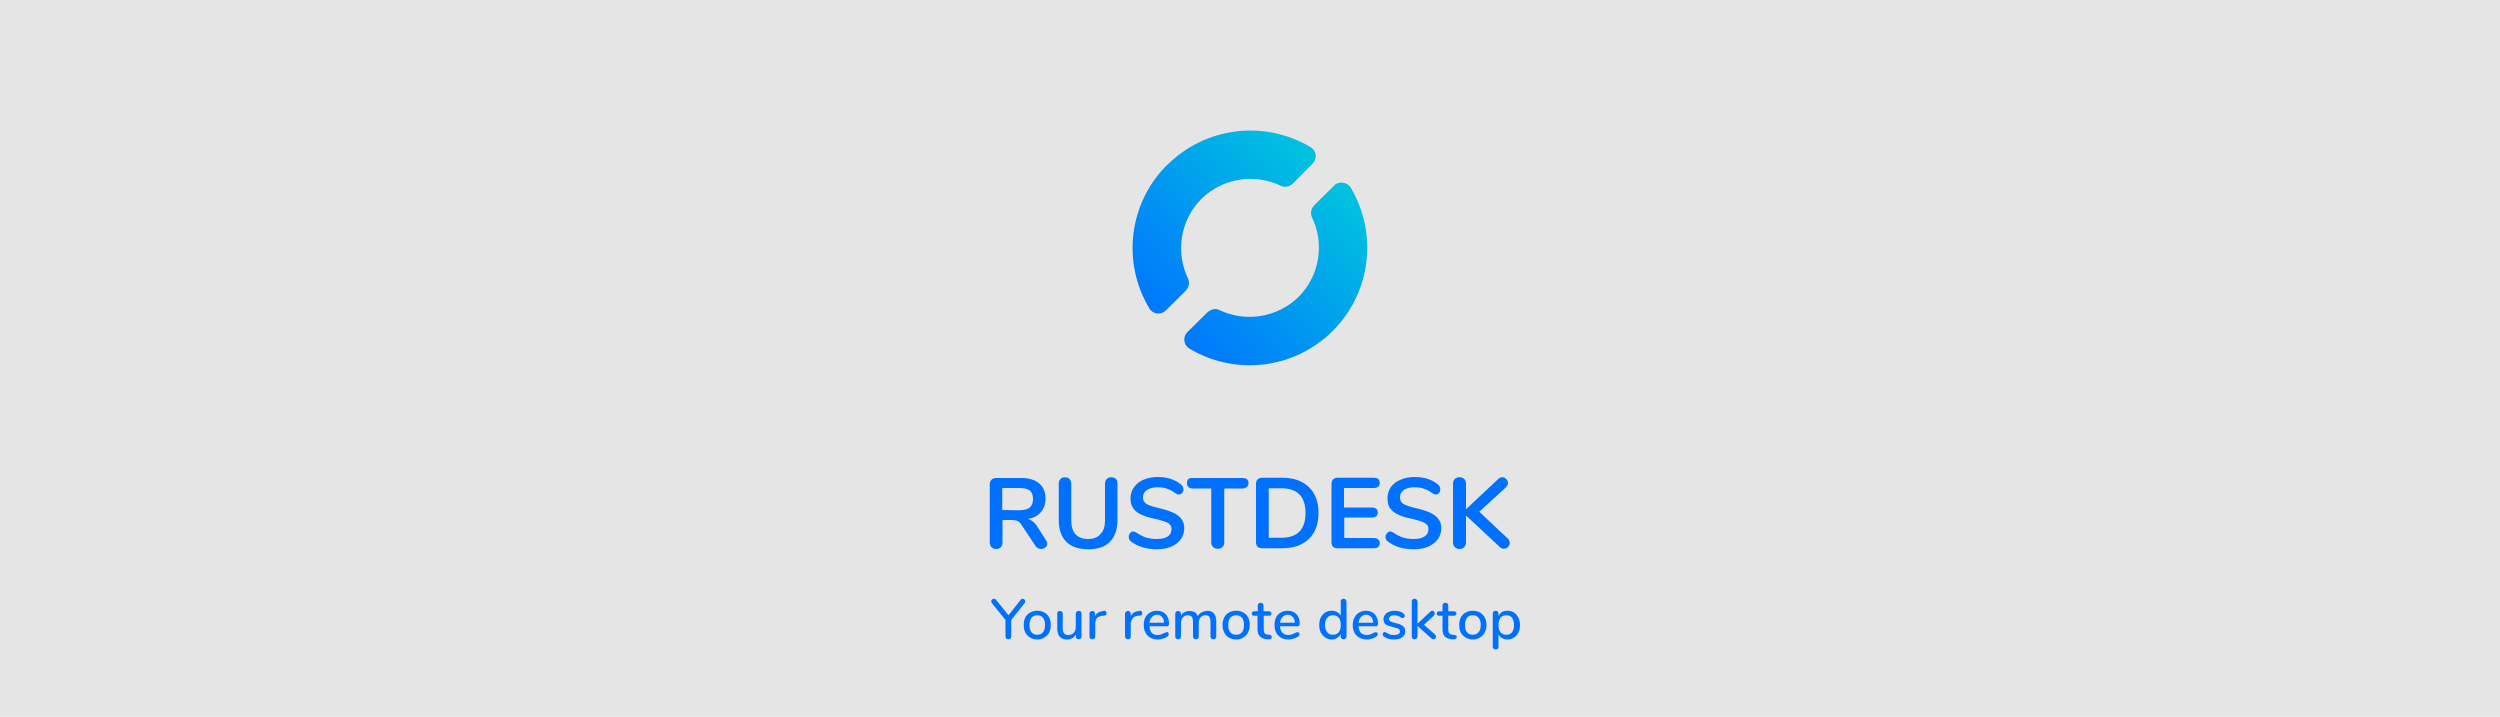
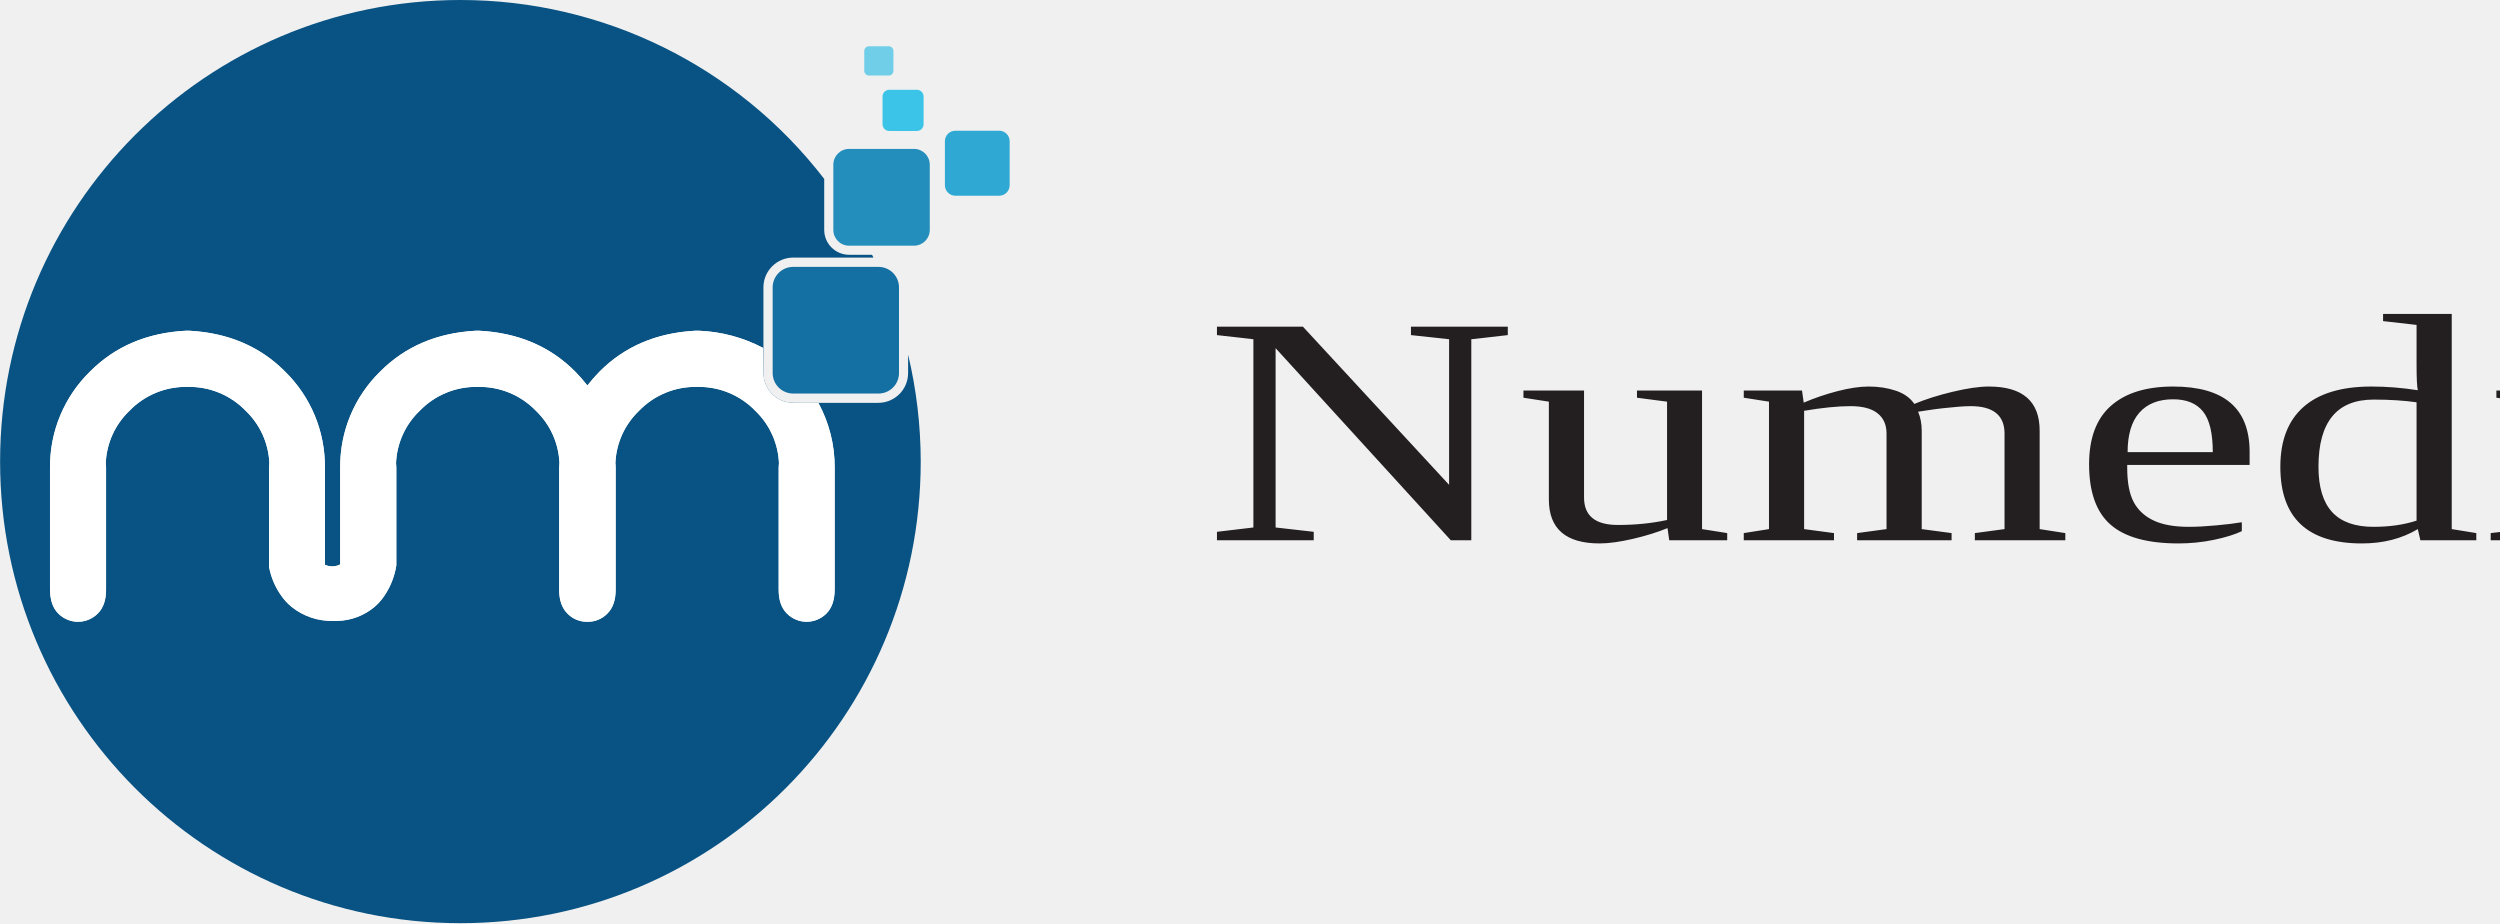
- <svg xmlns="http://www.w3.org/2000/svg" xmlns:xlink="http://www.w3.org/1999/xlink" xml:space="preserve" width="1000" height="286.6" style="clip-rule:evenodd;fill-rule:evenodd;stroke-linejoin:round;stroke-miterlimit:1.414">
-   <path d="M0 0h1000v286.6H0z" style="opacity:1;fill:#e5e5e5;fill-opacity:1;fill-rule:evenodd;stroke:none;stroke-width:.143px;stroke-linecap:butt;stroke-linejoin:miter;stroke-miterlimit:4;stroke-dasharray:none;stroke-dashoffset:0;stroke-opacity:1;marker:none" />
+ <svg xmlns="http://www.w3.org/2000/svg" id="Layer_1" data-name="Layer 1" viewBox="0 0 792.94 292.82">
  <defs>
-     <linearGradient xlink:href="#a" id="c" x1=".1" x2=".8" y1=".9" y2=".2" gradientTransform="matrix(94.00173 0 0 93.99768 453 52.2)" gradientUnits="userSpaceOnUse" />
-     <linearGradient id="a" x1=".1" x2=".8" y1=".9" y2=".2" gradientTransform="matrix(26.301 0 0 26.331 90.7 911.8)" gradientUnits="userSpaceOnUse">
-       <stop offset="0" stop-color="#004ba6" style="stop-color:#0071ff;stop-opacity:1" />
-       <stop offset="1" stop-color="#00bfe1" style="stop-color:#00bfe1;stop-opacity:1" />
-     </linearGradient>
-     <path id="b" d="M412.8 154.2h247V204h-247z" />
+     <style>.cls-1{fill:#085384;}.cls-2{fill:#fff;}.cls-3{fill:#146fa3;}.cls-4{fill:#238ebc;}.cls-5{fill:#2fa9d3;}.cls-6{fill:#3bc4e8;}.cls-7{fill:#71cee8;}.cls-8{font-size:103.46px;fill:#231f20;font-family:18KhebratMusamimBold, "18 Khebrat Musamim";}</style>
  </defs>
-   <g style="clip-rule:evenodd;fill-rule:evenodd;stroke-linejoin:round;stroke-miterlimit:1.414">
-     <g style="font-size:40px;line-height:1.25;white-space:pre;shape-inside:url(#b);fill:#0071ff" transform="translate(-20 28.7)">
-       <path d="M438.4 187.4q.5.7.5 1.4 0 .9-.8 1.5-.7.6-1.7.6-.6 0-1.2-.3t-1-.9l-5.3-8q-.8-1.4-1.7-1.9-1-.5-2.4-.5H421v9q0 1.2-.7 1.9-.6.7-1.8.7-1.2 0-1.9-.7t-.7-2V165q0-1.2.7-1.8.7-.7 1.8-.7h10q4.8 0 7.3 2.2 2.5 2.1 2.5 6.1 0 3.3-1.9 5.4-1.8 2.1-5.2 2.7 1.2.3 2 1 1 .7 1.8 2zm-10.8-12q3 0 4.3-1.1 1.3-1.2 1.3-3.4 0-2.4-1.3-3.4-1.4-1-4.3-1h-6.7v8.8zm27.7 15.6q-5.8 0-8.8-3-3-3-3-8.8v-14.4q0-1.2.7-1.9.6-.7 1.8-.7 1.2 0 1.8.7.7.7.7 1.9v14.7q0 3.6 1.7 5.5 1.8 1.9 5 1.9 3.4 0 5-2 1.8-1.8 1.8-5.4v-14.7q0-1.2.7-1.9t1.8-.7q1.2 0 1.9.7.6.7.6 1.9v14.4q0 5.7-3 8.8-3 3-8.7 3zm27.4 0q-3 0-5.8-.8-2.7-.9-4.5-2.3-.9-.6-.9-1.9 0-.8.5-1.4.5-.7 1.2-.7t1.6.6q1.8 1.2 3.6 1.8 2 .6 4.2.6 3 0 4.5-1t1.5-3q0-1.6-1.4-2.4-1.5-.8-4.9-1.6-3.5-.7-5.7-1.7t-3.3-2.6q-1.1-1.5-1.1-4 0-2.4 1.4-4.4 1.4-2 3.8-3 2.6-1.1 5.7-1.1 5.7 0 9.3 3 .5.4.7.9.3.4.3 1 0 .9-.6 1.5-.4.6-1.1.6l-.8-.1-.9-.5q-1.6-1.2-3.2-1.7-1.5-.6-3.7-.6-2.7 0-4.3 1.1-1.6 1-1.6 3 0 1.7 1.4 2.6 1.4.8 4.8 1.6 3.5.8 5.7 1.8 2.3 1 3.4 2.5 1.2 1.5 1.2 3.8 0 2.5-1.4 4.4-1.3 1.9-3.9 3-2.4 1-5.7 1zm24.4-.2q-1.2 0-1.9-.7t-.7-1.8v-21.6h-7.3q-2.4 0-2.4-2.2t2.4-2H517q2.4 0 2.4 2t-2.4 2.2h-7.3v21.6q0 1.1-.7 1.8t-1.9.7zm17.8-.2q-1.2 0-1.9-.6-.6-.7-.6-1.8v-23.3q0-1.2.6-1.8.7-.7 1.9-.7h8q6.8 0 10.6 3.7 3.9 3.7 3.9 10.4t-3.9 10.4q-3.8 3.7-10.7 3.7zm7.6-4.2q9.7 0 9.7-9.9t-9.7-9.9h-5v19.8zm22.5 4.2q-1.1 0-1.8-.6-.6-.7-.6-1.8v-23.3q0-1.2.6-1.8.7-.7 1.8-.7h14.5q1.1 0 1.8.5.6.6.6 1.5 0 1-.6 1.6-.7.5-1.8.5h-11.9v7.8h11q1.2 0 1.9.5.6.5.6 1.5t-.6 1.5-1.8.5h-11v8.2h11.8q1.1 0 1.8.6.6.5.6 1.5t-.6 1.5-1.8.5zm30.5.4q-3.1 0-5.9-.8-2.7-.9-4.4-2.3-1-.6-1-1.9 0-.8.6-1.4.5-.7 1.2-.7t1.6.6q1.7 1.2 3.6 1.8 1.9.6 4.2.6 2.9 0 4.4-1 1.6-1 1.6-3 0-1.6-1.5-2.4-1.4-.8-4.8-1.6-3.5-.7-5.7-1.7t-3.4-2.6q-1-1.5-1-4 0-2.4 1.3-4.4 1.4-2 3.9-3 2.5-1.1 5.6-1.1 5.8 0 9.4 3 .5.4.7.9.2.4.2 1 0 .9-.5 1.5t-1.2.6l-.7-.1-.9-.5q-1.6-1.2-3.2-1.7-1.5-.6-3.8-.6-2.7 0-4.3 1.1-1.5 1-1.5 3 0 1.7 1.4 2.6 1.4.8 4.7 1.6 3.6.8 5.8 1.8 2.2 1 3.4 2.5 1.2 1.5 1.2 3.8 0 2.5-1.4 4.4-1.4 1.9-3.9 3-2.5 1-5.7 1zm37.6-4.3q.8.8.8 1.8 0 .9-.7 1.6-.7.7-1.6.7-1 0-1.9-.9l-13.3-12.4v10.8q0 1.1-.7 1.8-.7.8-1.9.8t-1.9-.8q-.7-.7-.7-1.8v-23.5q0-1.2.7-1.9t1.9-.7q1.2 0 1.9.7t.7 1.9V175l12.9-12.1q.7-.7 1.6-.7 1 0 1.6.7.7.7.7 1.6t-.8 1.7l-10.7 9.8z" aria-label="RUSTDESK" style="font-weight:700;font-family:Nunito;-inkscape-font-specification:&quot;Nunito Bold&quot;" />
-     </g>
-     <g style="font-size:22.667px;line-height:1.25;fill:#0071ff">
-       <path d="M390.8 212.4q.3-.4.7-.4.5 0 .8.3.3.4.3.8t-.3.7l-5.3 6.7v6.5q0 .6-.4 1-.3.2-.8.2t-.8-.3q-.3-.3-.3-.9v-6.5l-5.4-6.7q-.3-.3-.3-.7 0-.5.3-.8.4-.3.8-.3.5 0 .8.4l5 6.2zm6.6 15.9q-1.6 0-2.9-.8-1.2-.7-1.9-2-.6-1.3-.6-3t.6-3q.7-1.3 2-2 1.2-.7 2.8-.7t2.8.7q1.3.7 2 2 .6 1.3.6 3t-.6 3q-.7 1.3-2 2-1.2.8-2.8.8zm0-1.9q1.5 0 2.3-1 .8-1 .8-2.9t-.8-2.9q-.8-1-2.3-1t-2.3 1q-.8 1-.8 3 0 1.8.8 2.8.8 1 2.3 1zm16.5-9.6q.6 0 .9.3.3.3.3.8v9.2q0 .5-.3.8-.4.3-.9.3t-.8-.3q-.2-.3-.2-.7v-.9q-.6 1-1.5 1.5-1 .5-2 .5-4 0-4-4.5V218q0-.5.2-.8.3-.3.9-.3.5 0 .8.3.3.3.3.8v5.9q0 1.3.6 2 .5.6 1.6.6 1.4 0 2.2-.9.8-.8.8-2.3V218q0-.5.3-.8.3-.3.8-.3zm10.2 0q1 0 1 1 0 .4-.2.7-.2.2-.9.3h-.6q-1.5.2-2.2 1-.6 1-.6 2.1v5.2q0 .6-.4.8-.3.3-.8.3t-.8-.3q-.3-.2-.3-.8V218q0-.5.3-.8.3-.3.8-.3t.8.3q.3.3.3.8v1q.4-1 1.3-1.5t2-.6zm14.3 0q1 0 1 1 0 .4-.2.7l-.9.3h-.7q-1.4.2-2 1-.8 1-.8 2.1v5.2q0 .6-.3.8-.3.3-.8.3t-.8-.3q-.4-.2-.4-.8V218q0-.5.4-.8.3-.3.8-.3t.8.3q.3.3.3.8v1q.4-1 1.3-1.5.8-.5 2-.6zm10.9 8.5q.3 0 .5.3.2.2.2.6 0 .6-.8 1.1-.8.5-1.8.7-.9.3-1.7.3-2.7 0-4.2-1.6-1.5-1.5-1.5-4.2 0-1.7.6-3 .7-1.3 2-2 1.1-.7 2.7-.7 2.2 0 3.5 1.4 1.3 1.4 1.3 3.8 0 1-.8 1h-7q.2 3.5 3.3 3.5.9 0 1.5-.3l1.3-.6.4-.1.5-.2zm-4-6.9q-1.3 0-2 .9-.9.8-1 2.3h5.8q0-1.5-.8-2.3-.7-.9-2-.9zm20-1.6q3.7 0 3.7 4.4v6q0 .4-.3.7-.3.3-.8.3t-.9-.3q-.3-.3-.3-.8v-5.9q0-1.3-.5-2-.5-.6-1.5-.6-1.3 0-2 .9-.7.8-.7 2.3v5.3q0 .5-.3.8-.4.3-.9.3t-.8-.3q-.3-.3-.3-.8v-5.9q0-1.3-.5-2-.5-.6-1.6-.6-1.2 0-2 .9-.7.8-.7 2.3v5.3q0 .5-.3.8-.3.3-.8.3t-.9-.3q-.3-.3-.3-.8V218q0-.5.3-.8.4-.3.9-.3.4 0 .7.3.4.3.4.8v.8q.5-1 1.3-1.4 1-.5 2-.5 1.3 0 2.2.5.8.5 1.2 1.6.5-1 1.5-1.5 1-.6 2.2-.6zm11.7 11.5q-1.7 0-3-.8-1.2-.7-1.8-2-.7-1.3-.7-3t.7-3q.6-1.3 1.9-2 1.2-.7 2.9-.7t2.8.7q1.3.7 2 2 .6 1.3.6 3t-.7 3q-.6 1.3-1.9 2-1.2.8-2.8.8zm0-1.9q1.5 0 2.3-1 .8-1 .8-2.9t-.8-2.9q-.9-1-2.3-1t-2.4 1q-.8 1-.8 3 0 1.8.8 2.8.8 1 2.4 1zm13.3 0q.5.1.7.3.2.2.2.6 0 .5-.3.7-.4.3-1 .2h-.7q-1.8-.2-2.7-1.1-1-1-1-3v-5.3h-1.3q-1 0-1-.9 0-.4.3-.6.3-.3.7-.3h1.4v-2.3q0-.5.3-.8.3-.3.8-.3t.9.3q.3.3.3.8v2.3h2.2q.5 0 .7.3.3.2.3.6 0 .4-.3.7-.2.2-.7.2H488v5.5q0 1 .4 1.6.5.4 1.4.5zm11.2-1q.4 0 .6.2.2.2.2.6 0 .6-.8 1.1-.8.5-1.8.7-1 .3-1.8.3-2.6 0-4.1-1.6-1.5-1.5-1.5-4.2 0-1.7.6-3 .7-1.3 1.9-2t2.8-.7q2.2 0 3.5 1.4 1.3 1.4 1.3 3.8 0 1-.9 1h-7q.3 3.5 3.4 3.5.9 0 1.5-.3l1.3-.6.3-.1.5-.2zm-3.9-7q-1.3 0-2.1.9-.8.8-1 2.3h5.9q0-1.5-.8-2.3-.7-.9-2-.9zm22.3-6.4q.5 0 .8.3.4.3.4.8v14q0 .5-.4.8-.3.3-.8.3t-.8-.3q-.3-.3-.3-.8v-1q-.5 1-1.5 1.6-1 .6-2.2.6-1.4 0-2.5-.8-1.1-.7-1.8-2-.6-1.3-.6-3 0-1.8.6-3 .7-1.3 1.8-2 1-.7 2.5-.7 1.3 0 2.2.5 1 .5 1.5 1.5V213q0-.4.3-.7.3-.3.8-.3zm-4.2 14.4q1.5 0 2.3-1 .8-1 .8-2.9t-.8-2.9q-.8-1-2.3-1t-2.3 1q-.9 1-.9 2.9 0 1.8.9 2.9.8 1 2.3 1zm17.2-1q.3 0 .5.2t.2.6q0 .6-.8 1.1-.8.5-1.7.7-1 .3-1.8.3-2.6 0-4.2-1.6-1.5-1.5-1.5-4.2 0-1.7.7-3t1.9-2q1.2-.7 2.7-.7 2.2 0 3.5 1.4 1.3 1.4 1.3 3.8 0 1-.8 1h-7q.2 3.5 3.4 3.5.8 0 1.4-.3.7-.2 1.3-.6l.4-.1.5-.2zm-4-7q-1.2 0-2 .9-.8.8-1 2.3h5.9q-.1-1.5-.8-2.3-.7-.9-2-.9zm11.2 9.9q-2.3 0-3.8-1-.4-.2-.6-.5l-.1-.6q0-.4.2-.6.2-.3.5-.3t1 .4l1.2.6q.7.2 1.7.2t1.7-.4q.6-.4.6-1 0-.5-.3-.8-.2-.3-.8-.5l-1.7-.5q-2-.4-3-1.1-.8-.8-.8-2 0-1 .6-1.8t1.6-1.2q1-.4 2.2-.4 1 0 1.8.2.9.2 1.5.7.8.5.8 1.1 0 .4-.3.7-.2.2-.5.2h-.4q-.2 0-.5-.4l-1.2-.5q-.5-.2-1.3-.2-1 0-1.5.4-.6.4-.6 1 0 .7.5 1 .6.4 2 .7 1.6.3 2.4.8.9.4 1.2 1 .4.6.4 1.5 0 1.5-1.2 2.4-1.2.9-3.3.9zm16.4-2q.4.3.4.8t-.3.8q-.3.3-.7.3-.5 0-.8-.3l-5.6-5v4.2q0 .5-.4.8-.3.3-.8.3t-.8-.3q-.3-.3-.3-.8v-14q0-.5.3-.8.3-.3.8-.3t.8.3q.4.3.4.8v8.9l5.1-4.8q.4-.4.8-.4t.7.3q.3.4.3.8t-.3.8l-4 3.7zm7.7.2q.5 0 .7.2.3.2.3.6 0 .5-.4.7-.3.3-1 .2h-.6q-1.9-.2-2.8-1.1-.9-1-.9-3v-5.3h-1.3q-1 0-1-.9 0-.4.2-.6.3-.3.8-.3h1.3v-2.3q0-.5.3-.8.3-.3.9-.3.5 0 .8.3.3.3.3.8v2.3h2.3q.4 0 .7.3.3.2.3.6 0 .4-.3.7-.3.2-.7.2h-2.3v5.5q0 1 .4 1.6.5.4 1.4.5zm7.4 1.8q-1.6 0-2.8-.8-1.3-.7-2-2-.6-1.3-.6-3t.6-3q.7-1.3 2-2 1.2-.7 2.8-.7t2.9.7q1.2.7 1.9 2t.7 3q0 1.7-.7 3t-2 2q-1.1.8-2.8.8zm0-1.9q1.5 0 2.3-1 .9-1 .9-2.9t-.9-2.9q-.8-1-2.3-1t-2.3 1q-.8 1-.8 3 0 1.8.8 2.8.8 1 2.3 1zm14-9.6q1.4 0 2.5.7t1.7 2q.7 1.3.7 3 0 1.8-.6 3t-1.8 2q-1.1.8-2.6.8-1.2 0-2.2-.6-.9-.5-1.4-1.5v5q0 .5-.3.8-.3.3-.8.3t-.9-.3q-.3-.3-.3-.8v-13.3q0-.5.3-.8.3-.3.9-.3.5 0 .8.3.3.3.3.8v1q.5-1 1.4-1.6 1-.5 2.2-.5zm-.6 9.6q1.5 0 2.3-1 .8-1 .8-2.8 0-2-.8-3t-2.3-1q-1.5 0-2.3 1-.8 1-.8 3 0 1.8.8 2.8.8 1 2.3 1z" aria-label="Your remote desktop" style="font-weight:600;font-family:Nunito;-inkscape-font-specification:&quot;Nunito Semi-Bold&quot;" transform="translate(17.5 27.5)" />
-     </g>
-   </g>
-   <path fill="url(#b)" d="m533.7 74.2-7.7 7.6c-1.4 1.3-2 3.2-1.3 4.9a28 28 0 0 1-5.2 32 28.1 28.1 0 0 1-32 5.2c-1.7-.7-3.5 0-4.7 1.2l-7.9 7.8a4.2 4.2 0 0 0 .8 6.5 47 47 0 0 0 64.6-64.3 4.2 4.2 0 0 0-3-2 4.2 4.2 0 0 0-3.6 1zM467 65.8a46.9 46.9 0 0 0-7.3 57.5 4.2 4.2 0 0 0 6.6.9l7.7-7.6c1.4-1.3 2-3.2 1.3-5a28 28 0 0 1 5.2-32 28.1 28.1 0 0 1 32-5.2c1.6.7 3.5.1 4.7-1l7.9-8a4.2 4.2 0 0 0-.8-6.5 47 47 0 0 0-57.4 7.1z" style="isolation:isolate;fill:url(#c);stroke-width:.988" />
+   <path class="cls-1" d="M430.39,318.16V302A145.61,145.61,0,0,0,315,245.26c-80.64,0-146,65.55-146,146.4s65.37,146.41,146,146.41,146-65.54,146-146.41A146.86,146.86,0,0,0,457,357.75v5.82a9.46,9.46,0,0,1-9.43,9.46H420.54a9.46,9.46,0,0,1-9.43-9.46V336.42a9.46,9.46,0,0,1,9.43-9.46H446c-.14-.3-.29-.59-.44-.89h-7.26A7.91,7.91,0,0,1,430.39,318.16Zm-9.85,54.94h8a42.51,42.51,0,0,1,5.14,20.36v38.71c0,3.38-.88,5.94-2.62,7.68a8.8,8.8,0,0,1-12.53,0c-1.74-1.74-2.61-4.25-2.61-7.5V393.63a13.9,13.9,0,0,1,.09-1.57,24.41,24.41,0,0,0-7.49-16.49,24.85,24.85,0,0,0-18.28-7.6h-.35a24.85,24.85,0,0,0-18.28,7.6,24.31,24.31,0,0,0-7.48,16.49c.05.53.08,1.05.08,1.57v38.72c0,3.25-.87,5.76-2.61,7.5a8.51,8.51,0,0,1-6.26,2.62h-.16a8.52,8.52,0,0,1-6.27-2.62c-1.74-1.74-2.61-4.25-2.61-7.5V393.63a13.9,13.9,0,0,1,.09-1.57A24.36,24.36,0,0,0,339,375.57a24.85,24.85,0,0,0-18.28-7.6h-.35a24.83,24.83,0,0,0-18.27,7.6,24.32,24.32,0,0,0-7.49,16.49,13.9,13.9,0,0,1,.09,1.57v30.89a23.46,23.46,0,0,1-4.76,11,17.81,17.81,0,0,1-2.15,2.19,19,19,0,0,1-11.66,4.44l-1.34,0a20.29,20.29,0,0,1-13.25-4.41,18.79,18.79,0,0,1-1.92-1.81,22.78,22.78,0,0,1-5.29-10.89V393.63a13.9,13.9,0,0,1,.09-1.57,24.36,24.36,0,0,0-7.49-16.49,24.84,24.84,0,0,0-18.27-7.6h-.35a24.83,24.83,0,0,0-18.28,7.6,24.32,24.32,0,0,0-7.49,16.49,13.9,13.9,0,0,1,.09,1.57v38.72c0,3.25-.87,5.76-2.62,7.5a8.8,8.8,0,0,1-12.53,0q-2.61-2.61-2.61-7.68V393.46a42.08,42.08,0,0,1,12.71-30.38q11.83-11.86,30.2-12.91h1.39q18.38,1,30.21,12.91A42.08,42.08,0,0,1,272,393.46v30.93a5.58,5.58,0,0,0,2.31.51,5.42,5.42,0,0,0,2.54-.62V393.46a42.08,42.08,0,0,1,12.71-30.38q11.83-11.86,30.2-12.91h1.39q18.38,1,30.21,12.91a49,49,0,0,1,3.91,4.45,48.9,48.9,0,0,1,3.9-4.45q11.85-11.86,30.21-12.91h1.39A47.69,47.69,0,0,1,411,355.61v8A9.54,9.54,0,0,0,420.54,373.1Z" transform="translate(-168.97 -245.26)" />
+   <path class="cls-2" d="M411,355.61a47.69,47.69,0,0,0-20.22-5.44h-1.39q-18.37,1-30.21,12.91a48.9,48.9,0,0,0-3.9,4.45,49,49,0,0,0-3.91-4.45q-11.83-11.86-30.21-12.91H319.8q-18.36,1-30.2,12.91a42.08,42.08,0,0,0-12.71,30.38v30.82a5.42,5.42,0,0,1-2.54.62,5.58,5.58,0,0,1-2.31-.51V393.46a42.08,42.08,0,0,0-12.71-30.38q-11.83-11.86-30.21-12.91h-1.39q-18.36,1-30.2,12.91a42.08,42.08,0,0,0-12.71,30.38v38.71q0,5.07,2.61,7.68a8.8,8.8,0,0,0,12.53,0c1.75-1.74,2.62-4.25,2.62-7.5V393.63a13.9,13.9,0,0,0-.09-1.57A24.32,24.32,0,0,1,210,375.57a24.83,24.83,0,0,1,18.28-7.6h.35a24.84,24.84,0,0,1,18.27,7.6,24.36,24.36,0,0,1,7.49,16.49,13.9,13.9,0,0,0-.09,1.57V425.1A22.78,22.78,0,0,0,259.57,436a18.79,18.79,0,0,0,1.92,1.81,20.29,20.29,0,0,0,13.25,4.41l1.34,0a19,19,0,0,0,11.66-4.44,17.81,17.81,0,0,0,2.15-2.19,23.46,23.46,0,0,0,4.76-11V393.63a13.9,13.9,0,0,0-.09-1.57,24.32,24.32,0,0,1,7.49-16.49,24.83,24.83,0,0,1,18.27-7.6h.35a24.85,24.85,0,0,1,18.28,7.6,24.36,24.36,0,0,1,7.49,16.49,13.9,13.9,0,0,0-.09,1.57v38.72c0,3.25.87,5.76,2.61,7.5a8.52,8.52,0,0,0,6.27,2.62h.16a8.51,8.51,0,0,0,6.26-2.62c1.74-1.74,2.61-4.25,2.61-7.5V393.63c0-.52,0-1-.08-1.57a24.31,24.31,0,0,1,7.48-16.49,24.85,24.85,0,0,1,18.28-7.6h.35a24.85,24.85,0,0,1,18.28,7.6,24.41,24.41,0,0,1,7.49,16.49,13.9,13.9,0,0,0-.09,1.57v38.72c0,3.25.87,5.76,2.61,7.5a8.8,8.8,0,0,0,12.53,0c1.74-1.74,2.62-4.3,2.62-7.68V393.46a42.51,42.51,0,0,0-5.14-20.36h-8a9.54,9.54,0,0,1-9.51-9.53Z" transform="translate(-168.97 -245.26)" />
+   <path class="cls-3" d="M447.61,329.91H420.54a6.5,6.5,0,0,0-6.5,6.51v27.15a6.5,6.5,0,0,0,6.5,6.51h27.07a6.5,6.5,0,0,0,6.5-6.51V336.42A6.5,6.5,0,0,0,447.61,329.91Z" transform="translate(-168.97 -245.26)" />
+   <path class="cls-4" d="M458.92,292.49H438.28a5,5,0,0,0-5,5v20.7a5,5,0,0,0,5,5h20.64a5,5,0,0,0,4.95-5v-20.7A5,5,0,0,0,458.92,292.49Z" transform="translate(-168.97 -245.26)" />
+   <path class="cls-5" d="M485.84,286.72H472a3.33,3.33,0,0,0-3.33,3.33V304a3.34,3.34,0,0,0,3.33,3.34h13.88a3.34,3.34,0,0,0,3.33-3.34V290.05A3.34,3.34,0,0,0,485.84,286.72Z" transform="translate(-168.97 -245.26)" />
+   <path class="cls-6" d="M459.76,273.74H451a2.12,2.12,0,0,0-2.11,2.12v8.82A2.12,2.12,0,0,0,451,286.8h8.8a2.12,2.12,0,0,0,2.11-2.12v-8.82A2.12,2.12,0,0,0,459.76,273.74Z" transform="translate(-168.97 -245.26)" />
+   <path class="cls-7" d="M450.85,259.93h-6.26a1.51,1.51,0,0,0-1.5,1.51v6.28a1.5,1.5,0,0,0,1.5,1.5h6.26a1.5,1.5,0,0,0,1.5-1.5v-6.28A1.51,1.51,0,0,0,450.85,259.93Z" transform="translate(-168.97 -245.26)" />
+   <text class="cls-8" transform="translate(382.02 171.35) scale(1.33 1)">Numedia</text>
</svg>
